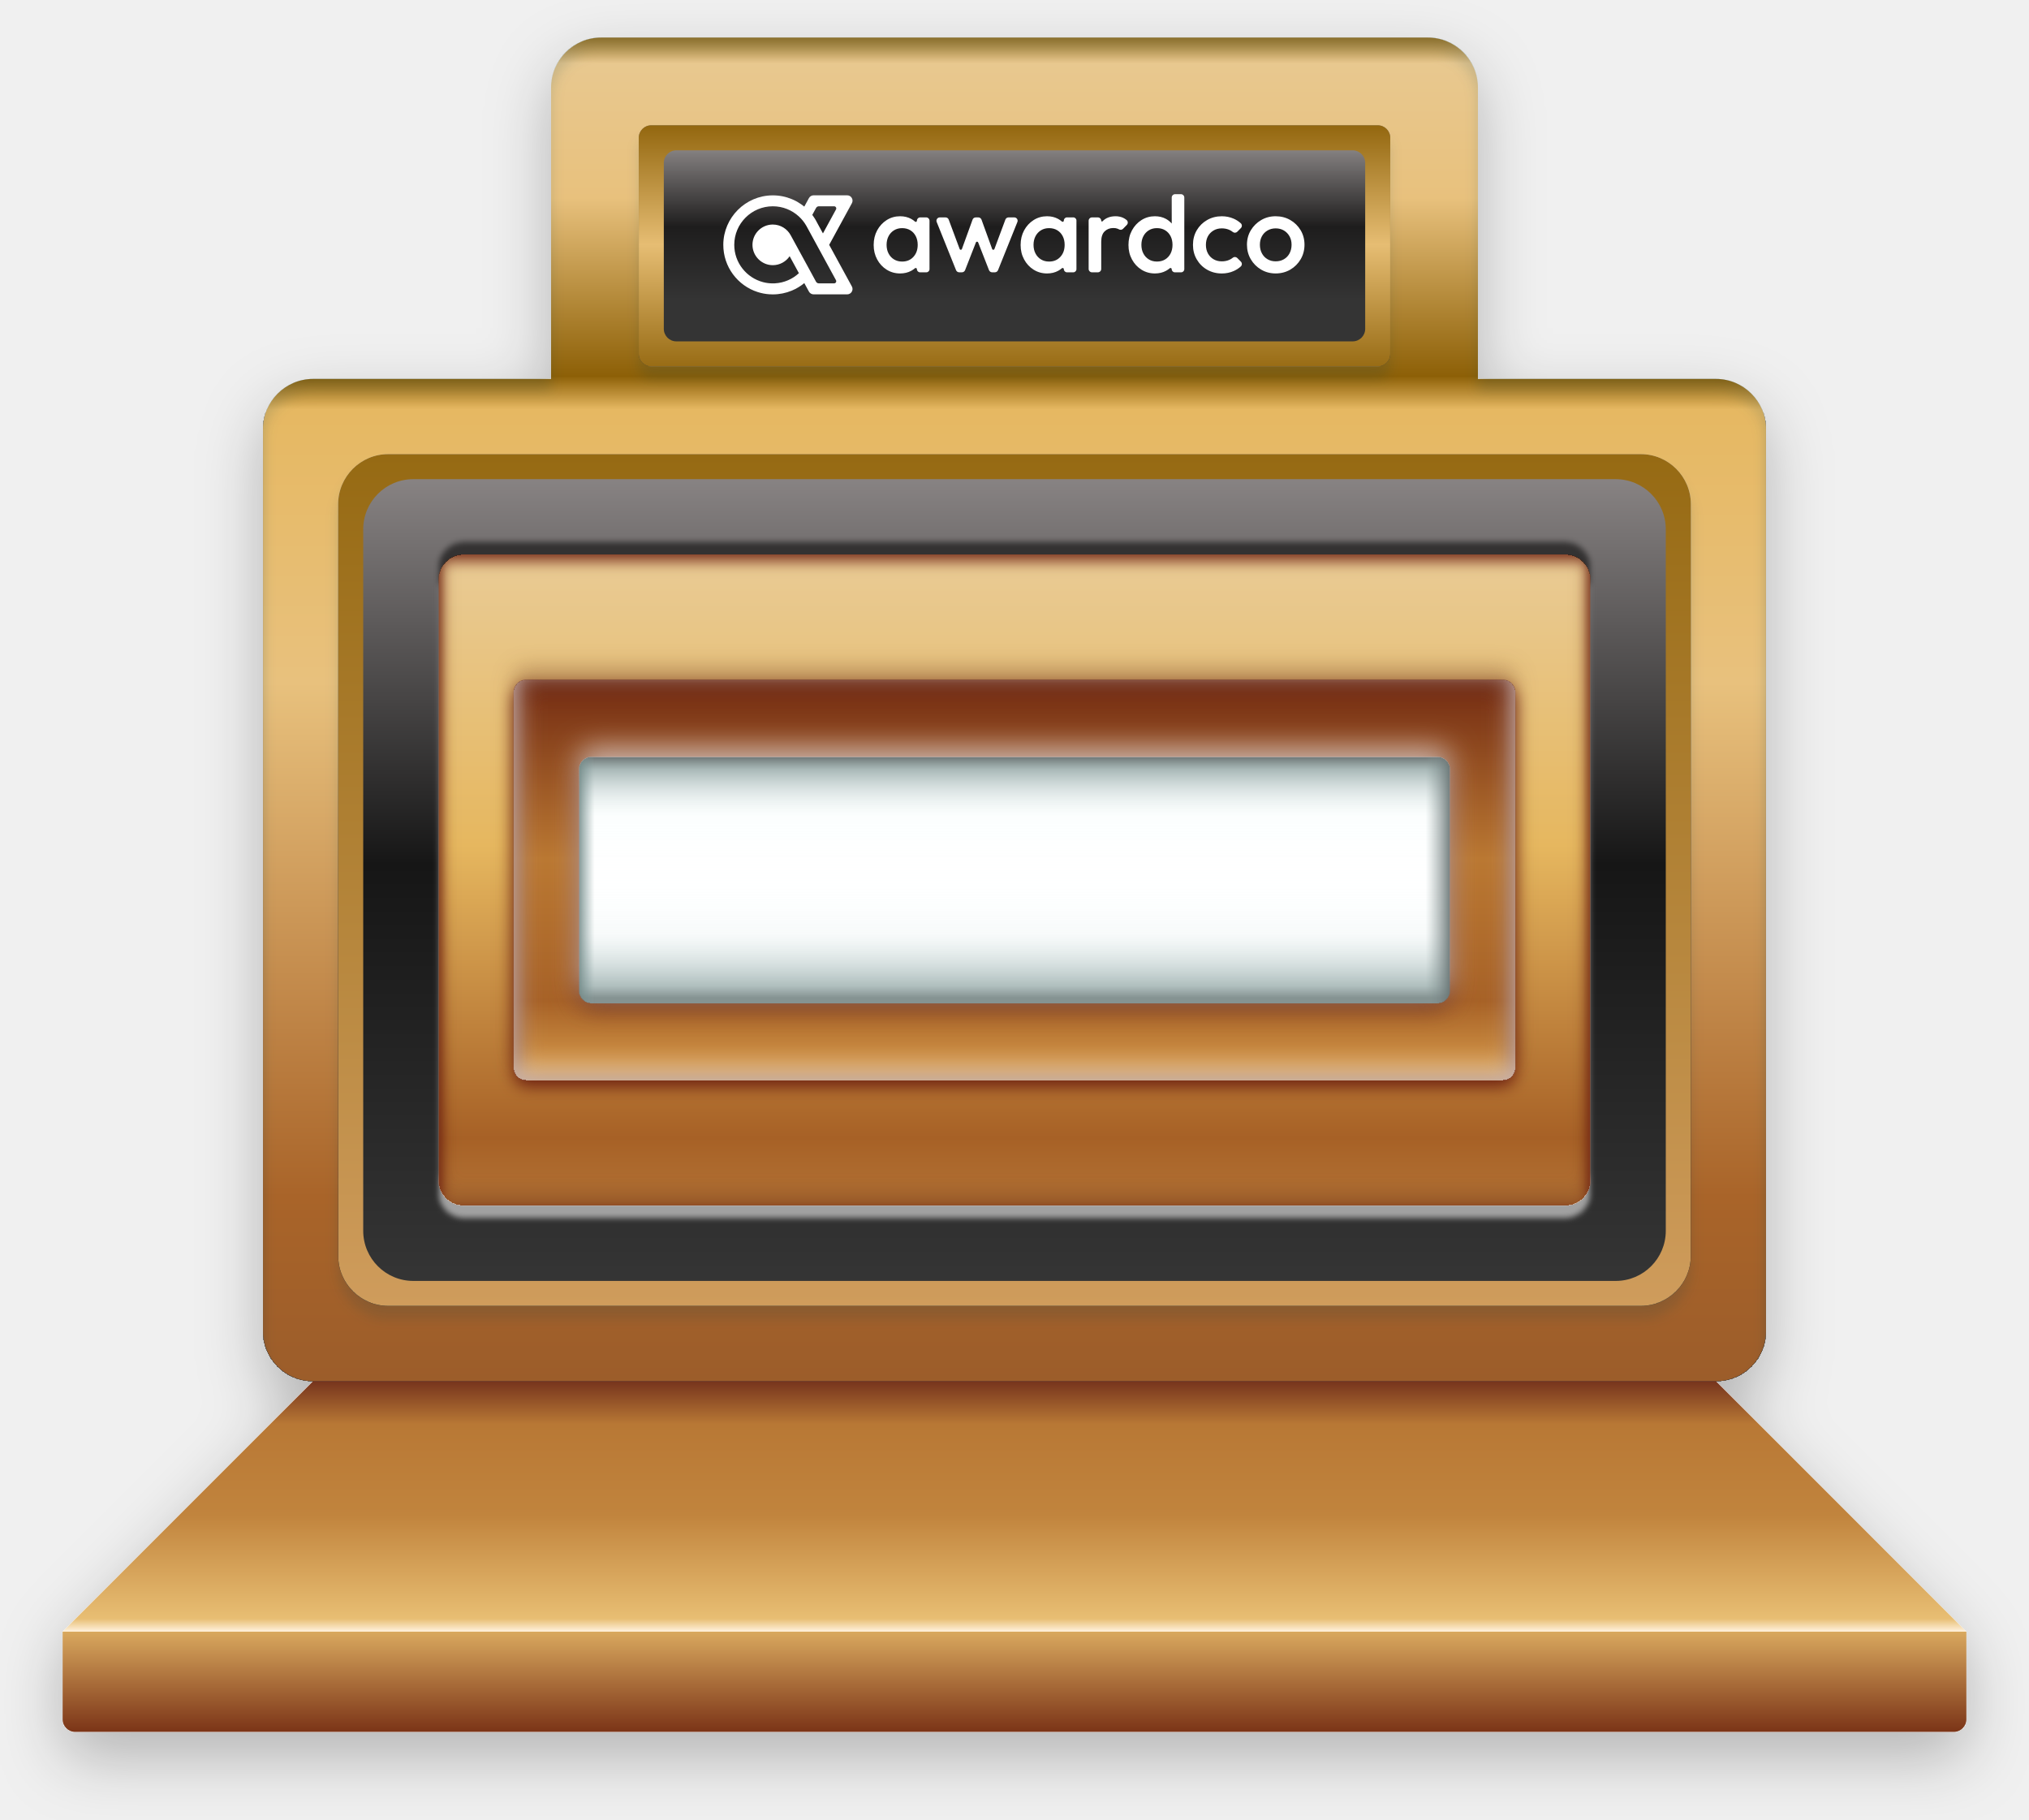
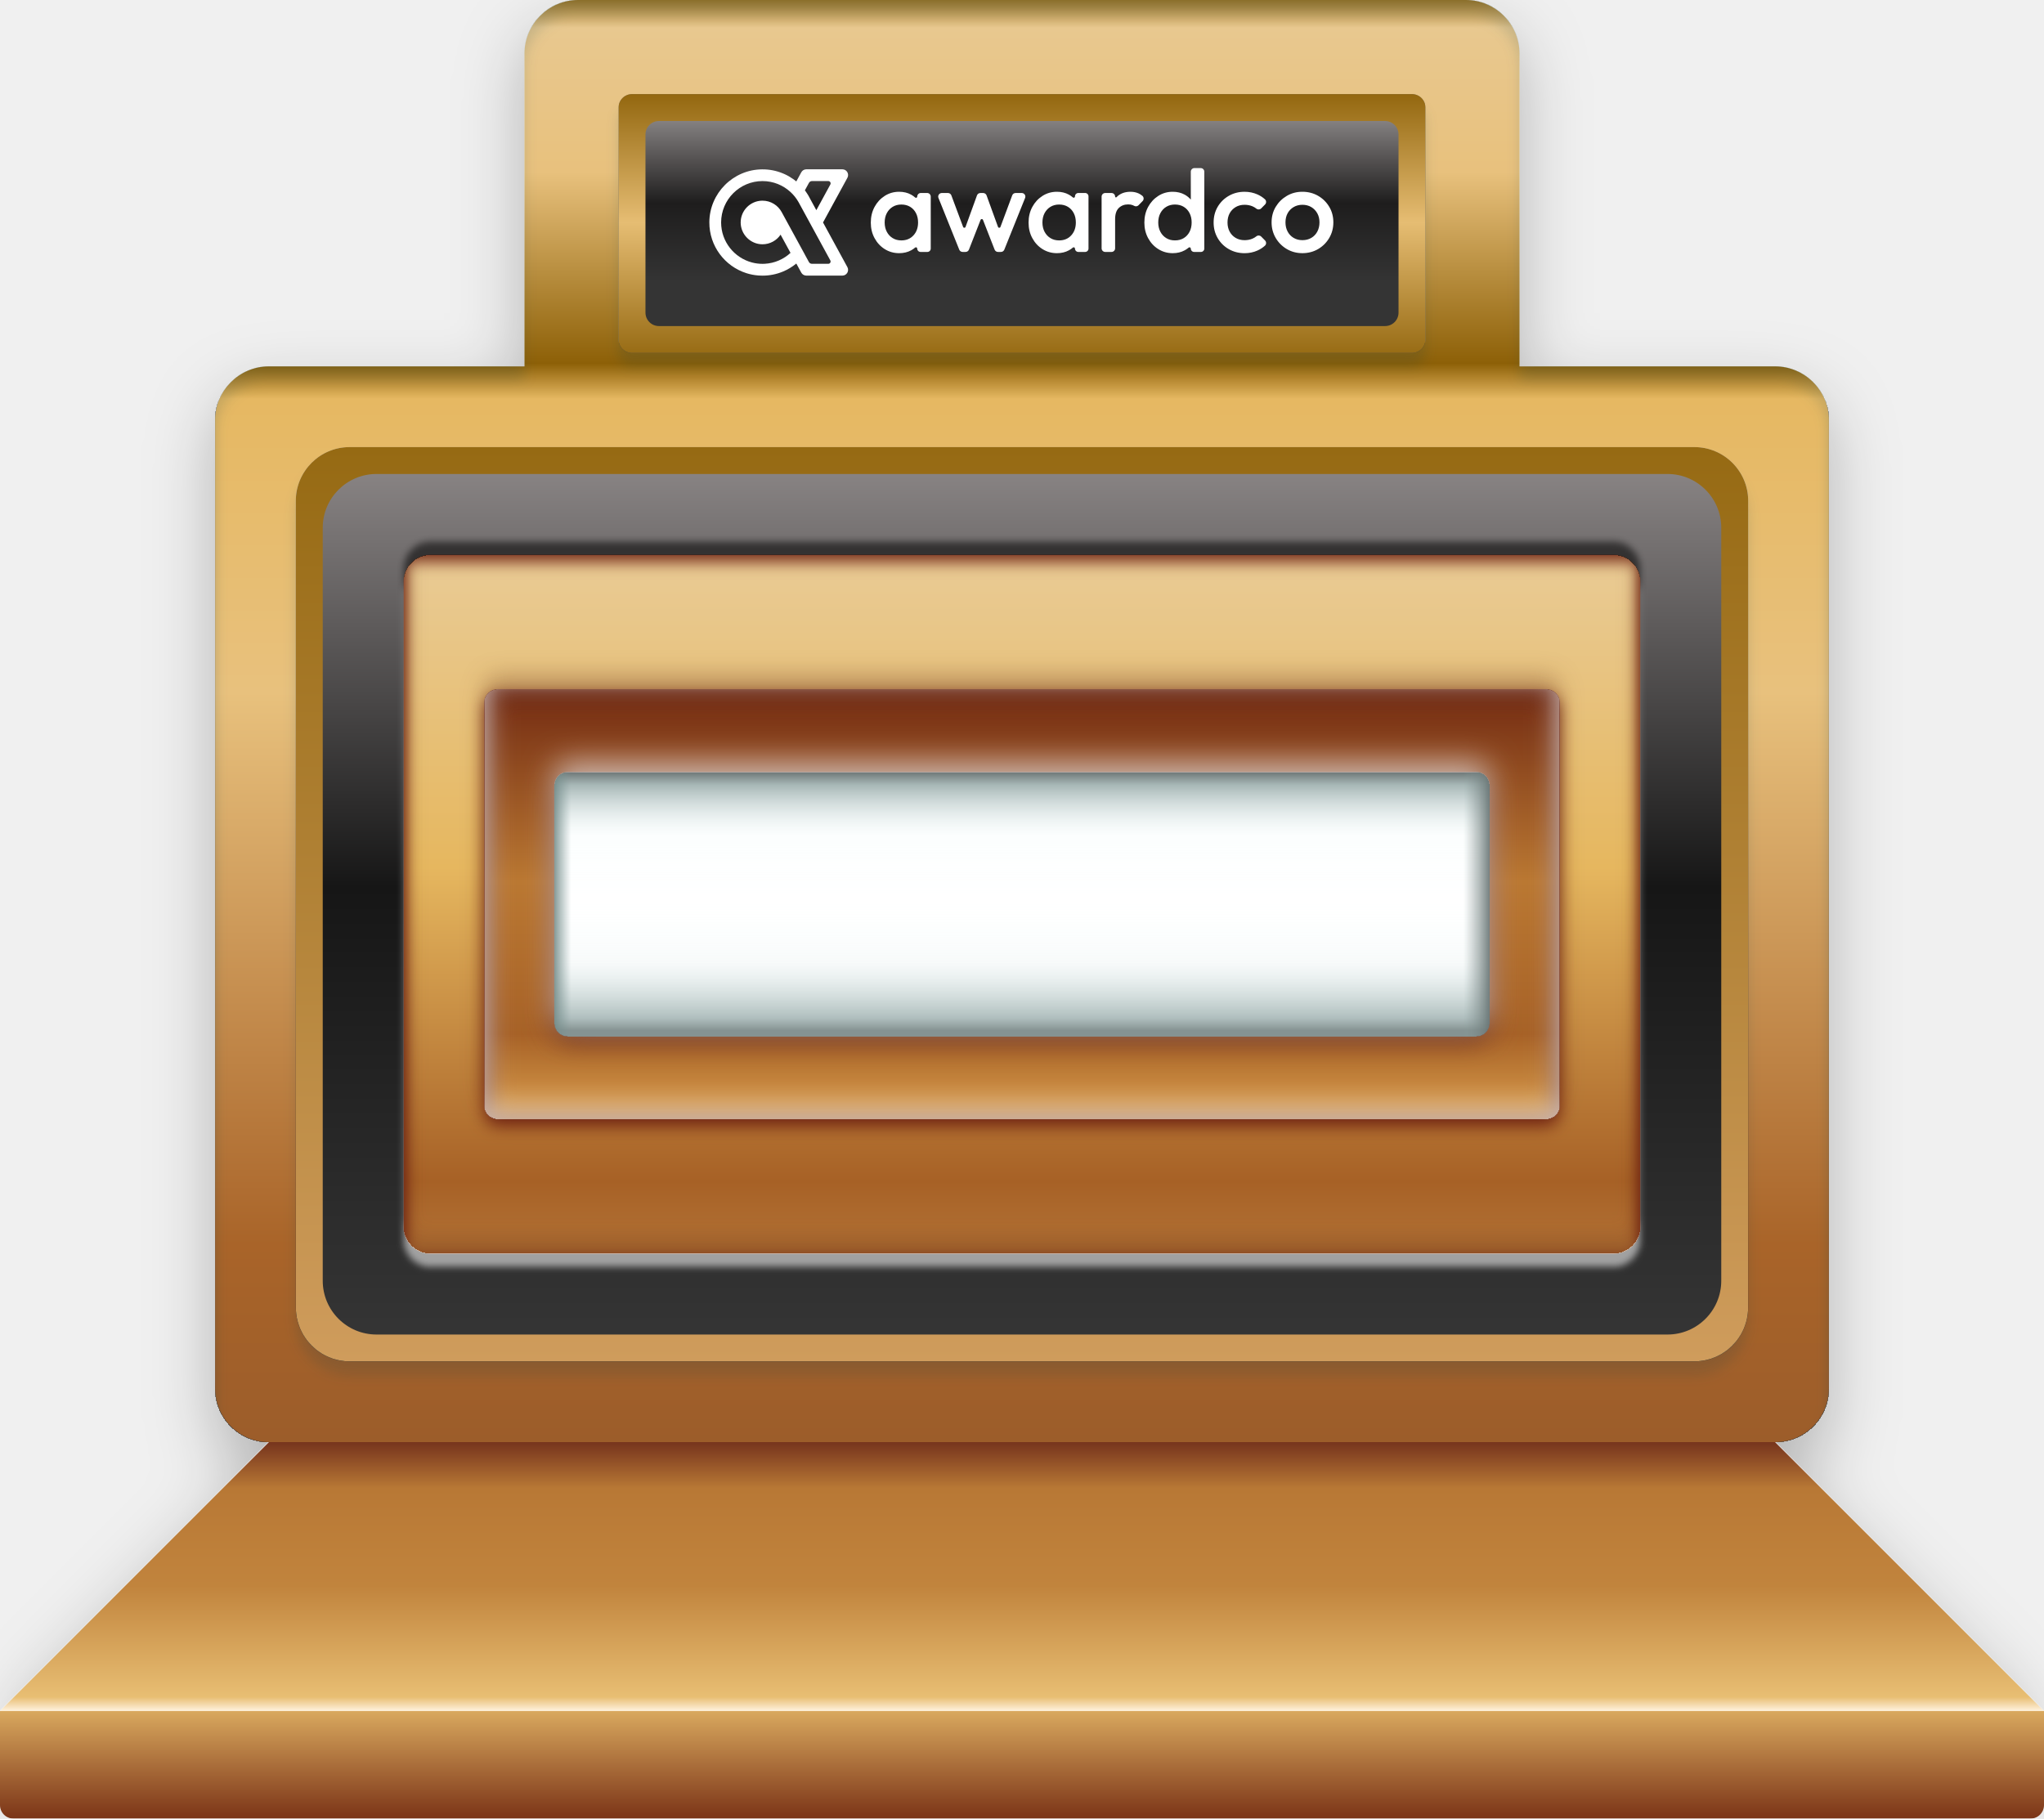
- <svg xmlns="http://www.w3.org/2000/svg" width="648" height="581" viewBox="0 0 648 581" fill="none">
-   <g filter="url(#filter0_d_321_1457)">
-     <rect x="122" y="150" width="404" height="249" fill="white" />
-     <rect x="184" y="241" width="280" height="81" fill="url(#paint0_linear_321_1457)" />
-     <rect x="184" y="241" width="280" height="81" fill="url(#paint1_linear_321_1457)" />
-     <g filter="url(#filter1_ii_321_1457)">
-       <path d="M484 345H164V217H484V345ZM188.869 241.615C186.66 241.615 184.869 243.406 184.869 245.615V316.385C184.869 318.594 186.66 320.385 188.869 320.385H459.131C461.34 320.385 463.131 318.594 463.131 316.385V245.615C463.131 243.406 461.34 241.615 459.131 241.615H188.869Z" fill="url(#paint2_linear_321_1457)" />
+ <svg xmlns="http://www.w3.org/2000/svg" width="608" height="541" viewBox="0 0 608 541" fill="none">
+   <g clip-path="url(#clip0_321_1457)">
+     <g filter="url(#filter0_d_321_1457)">
+       <rect x="102" y="138" width="404" height="249" fill="white" />
+       <rect x="164" y="229" width="280" height="81" fill="url(#paint0_linear_321_1457)" />
+       <rect x="164" y="229" width="280" height="81" fill="url(#paint1_linear_321_1457)" />
+       <g filter="url(#filter1_ii_321_1457)">
+         <path d="M464 333H144V205H464V333ZM168.869 229.615C166.66 229.615 164.869 231.406 164.869 233.615V304.385C164.869 306.594 166.66 308.385 168.869 308.385H439.131C441.34 308.385 443.131 306.594 443.131 304.385V233.615C443.131 231.406 441.34 229.615 439.131 229.615H168.869Z" fill="url(#paint2_linear_321_1457)" />
+       </g>
+       <g filter="url(#filter2_ii_321_1457)">
+         <path d="M488 373H120V165H488V373ZM148 205C145.791 205 144 206.791 144 209V329C144 331.209 145.791 333 148 333H460C462.209 333 464 331.209 464 329V209C464 206.791 462.209 205 460 205H148Z" fill="url(#paint3_linear_321_1457)" />
+       </g>
+       <g filter="url(#filter3_ii_321_1457)">
+         <path d="M528 109C536.837 109 544 116.163 544 125V413C544 421.837 536.837 429 528 429H80C71.163 429 64 421.837 64 413V125C64 116.163 71.163 109 80 109H528ZM128 165C123.582 165 120 168.582 120 173V365C120 369.418 123.582 373 128 373H480C484.418 373 488 369.418 488 365V173C488 168.582 484.418 165 480 165H128Z" fill="url(#paint4_linear_321_1457)" />
+       </g>
+       <rect x="184" y="28" width="240" height="77" fill="url(#paint5_linear_321_1457)" />
+       <path d="M272.832 58.488C272.832 58.801 272.465 58.965 272.23 58.756C271.866 58.434 271.466 58.151 271.025 57.906C269.987 57.336 268.803 57.047 267.464 57.047C265.88 57.047 264.449 57.456 263.172 58.27C261.893 59.087 260.882 60.181 260.139 61.556C259.397 62.934 259.024 64.488 259.024 66.215C259.024 67.942 259.394 69.46 260.139 70.837C260.882 72.215 261.893 73.304 263.172 74.106C264.449 74.908 265.88 75.314 267.464 75.314C268.803 75.314 269.996 75.027 271.043 74.455C271.466 74.225 271.848 73.96 272.197 73.659C272.447 73.441 272.832 73.614 272.832 73.945C272.832 74.499 273.282 74.95 273.837 74.95H275.85C276.405 74.95 276.855 74.499 276.855 73.945V58.482C276.855 57.888 276.372 57.408 275.782 57.408H273.912C273.318 57.408 272.838 57.891 272.838 58.482L272.832 58.488ZM271.717 70.017C270.801 71.016 269.602 71.517 268.117 71.517C267.142 71.517 266.286 71.294 265.54 70.84C264.795 70.39 264.21 69.764 263.787 68.958C263.36 68.156 263.149 67.229 263.149 66.182C263.149 65.135 263.363 64.211 263.787 63.405C264.21 62.603 264.795 61.974 265.54 61.524C266.283 61.073 267.142 60.847 268.117 60.847C269.092 60.847 269.987 61.07 270.73 61.524C271.475 61.977 272.051 62.6 272.465 63.405C272.88 64.208 273.086 65.135 273.086 66.182C273.086 67.742 272.629 69.021 271.717 70.017ZM296.866 67.512L293.461 58.124C293.305 57.7 292.903 57.417 292.453 57.417H291.618C291.164 57.417 290.762 57.7 290.609 58.124L287.204 67.512C287.081 67.849 286.607 67.849 286.485 67.512L282.984 58.112C282.826 57.691 282.426 57.414 281.976 57.414H280.148C279.387 57.414 278.868 58.183 279.152 58.887L285.337 74.273C285.498 74.678 285.894 74.947 286.333 74.947H287.213C287.654 74.947 288.051 74.675 288.215 74.264L291.68 65.409C291.808 65.084 292.268 65.084 292.393 65.409L295.858 74.264C296.019 74.675 296.416 74.947 296.86 74.947H297.74C298.179 74.947 298.572 74.681 298.736 74.273L304.922 58.887C305.205 58.18 304.686 57.414 303.925 57.414H302.097C301.647 57.414 301.247 57.691 301.089 58.112L297.588 67.512C297.463 67.849 296.989 67.846 296.869 67.512H296.866ZM319.761 58.44C319.761 58.774 319.371 58.944 319.123 58.723C318.768 58.416 318.381 58.142 317.954 57.906C316.916 57.336 315.732 57.047 314.393 57.047C312.81 57.047 311.378 57.456 310.102 58.27C308.822 59.087 307.811 60.181 307.069 61.556C306.326 62.934 305.953 64.485 305.953 66.215C305.953 67.945 306.323 69.46 307.069 70.837C307.811 72.215 308.822 73.304 310.102 74.106C311.378 74.908 312.81 75.314 314.393 75.314C315.732 75.314 316.925 75.027 317.972 74.455C318.393 74.225 318.777 73.96 319.123 73.659C319.374 73.441 319.758 73.614 319.758 73.945C319.758 74.499 320.209 74.95 320.763 74.95H322.776C323.331 74.95 323.782 74.499 323.782 73.945V58.413C323.782 57.858 323.331 57.408 322.776 57.408H320.763C320.209 57.408 319.758 57.858 319.758 58.413V58.437H319.761V58.44ZM318.646 70.017C317.73 71.016 316.532 71.517 315.046 71.517C314.071 71.517 313.215 71.294 312.47 70.84C311.727 70.39 311.143 69.764 310.716 68.958C310.29 68.156 310.078 67.229 310.078 66.182C310.078 65.135 310.293 64.211 310.716 63.405C311.143 62.603 311.727 61.974 312.47 61.524C313.212 61.073 314.071 60.847 315.046 60.847C316.022 60.847 316.916 61.07 317.659 61.524C318.401 61.977 318.98 62.6 319.395 63.405C319.809 64.208 320.015 65.135 320.015 66.182C320.015 67.742 319.559 69.021 318.646 70.017ZM331.702 58.488C331.702 58.702 331.968 58.816 332.114 58.658C333.104 57.605 334.53 57.047 336.268 57.047C337.145 57.047 337.935 57.208 338.645 57.521C339.039 57.7 339.421 57.939 339.787 58.237C340.271 58.634 340.312 59.367 339.874 59.818L338.666 61.058C338.311 61.422 337.76 61.476 337.321 61.216C337.193 61.142 337.062 61.079 336.924 61.026C336.534 60.879 336.086 60.808 335.571 60.808C334.449 60.808 333.525 61.163 332.794 61.87C332.063 62.576 331.697 63.686 331.697 65.195V73.876C331.697 74.47 331.216 74.95 330.623 74.95H328.753C328.16 74.95 327.679 74.467 327.679 73.876V58.488C327.679 57.894 328.16 57.414 328.753 57.414H330.623C331.216 57.414 331.697 57.897 331.697 58.488H331.702ZM354.207 59.367C353.7 58.783 353.1 58.297 352.4 57.906C351.362 57.336 350.178 57.047 348.839 57.047C347.255 57.047 345.824 57.456 344.547 58.27C343.268 59.087 342.257 60.181 341.514 61.556C340.769 62.934 340.399 64.485 340.399 66.215C340.399 67.945 340.769 69.46 341.514 70.837C342.257 72.215 343.268 73.304 344.547 74.106C345.824 74.908 347.255 75.314 348.839 75.314C350.178 75.314 351.371 75.027 352.417 74.455C352.841 74.225 353.223 73.96 353.572 73.659C353.822 73.441 354.207 73.614 354.207 73.945C354.207 74.499 354.657 74.95 355.212 74.95H357.225C357.78 74.95 358.23 74.499 358.23 73.945V51.074C358.23 50.48 357.747 50 357.156 50H355.286C354.693 50 354.213 50.483 354.213 51.074V59.367H354.207ZM352.107 70.837C351.362 71.291 350.494 71.514 349.495 71.514C348.496 71.514 347.664 71.291 346.918 70.837C346.176 70.387 345.588 69.761 345.165 68.956C344.738 68.153 344.526 67.226 344.526 66.179C344.526 65.132 344.741 64.208 345.165 63.402C345.588 62.6 346.176 61.971 346.918 61.521C347.661 61.07 348.52 60.844 349.495 60.844C350.47 60.844 351.365 61.067 352.107 61.521C352.85 61.974 353.428 62.597 353.843 63.402C354.258 64.205 354.463 65.132 354.463 66.179C354.463 67.226 354.255 68.15 353.843 68.956C353.428 69.758 352.85 70.387 352.107 70.837ZM367.559 61.598C368.325 61.148 369.208 60.921 370.207 60.921C371.06 60.921 371.844 61.073 372.563 61.377C372.989 61.556 373.374 61.792 373.726 62.075C374.149 62.418 374.77 62.38 375.154 61.989L376.3 60.829C376.726 60.396 376.714 59.69 376.261 59.281C375.602 58.684 374.856 58.204 374.024 57.834C372.84 57.313 371.57 57.05 370.207 57.05C368.477 57.05 366.914 57.45 365.513 58.258C364.111 59.06 363.011 60.152 362.205 61.527C361.4 62.904 360.998 64.455 360.998 66.185C360.998 67.915 361.4 69.439 362.205 70.825C363.011 72.212 364.111 73.31 365.513 74.112C366.911 74.914 368.477 75.32 370.207 75.32C371.57 75.32 372.843 75.057 374.024 74.535C374.856 74.165 375.605 73.682 376.261 73.089C376.711 72.68 376.726 71.974 376.3 71.541L375.154 70.381C374.77 69.99 374.149 69.949 373.726 70.294C373.374 70.581 372.983 70.813 372.563 70.992C371.844 71.299 371.06 71.449 370.207 71.449C369.208 71.449 368.325 71.225 367.559 70.772C366.792 70.321 366.196 69.701 365.769 68.911C365.343 68.12 365.131 67.211 365.131 66.188C365.131 65.165 365.346 64.228 365.769 63.45C366.193 62.672 366.792 62.057 367.559 61.604V61.598ZM395.392 61.524C394.575 60.149 393.475 59.057 392.085 58.255C390.695 57.453 389.138 57.047 387.409 57.047C385.679 57.047 384.158 57.456 382.771 58.27C381.385 59.087 380.281 60.176 379.464 61.538C378.647 62.901 378.241 64.437 378.241 66.14C378.241 67.843 378.65 69.394 379.464 70.781C380.278 72.167 381.382 73.271 382.771 74.088C384.161 74.905 385.706 75.311 387.409 75.311C389.112 75.311 390.695 74.902 392.085 74.088C393.472 73.274 394.575 72.17 395.392 70.781C396.206 69.394 396.615 67.846 396.615 66.14C396.615 64.434 396.206 62.895 395.392 61.518V61.524ZM391.852 68.884C391.426 69.686 390.829 70.315 390.06 70.766C389.294 71.219 388.411 71.443 387.412 71.443C386.413 71.443 385.566 71.219 384.799 70.766C384.033 70.315 383.436 69.689 383.01 68.884C382.583 68.082 382.372 67.169 382.372 66.146C382.372 65.123 382.586 64.223 383.01 63.444C383.433 62.666 384.033 62.051 384.799 61.598C385.566 61.148 386.437 60.921 387.412 60.921C388.387 60.921 389.288 61.145 390.042 61.598C390.797 62.051 391.396 62.663 391.831 63.444C392.27 64.223 392.488 65.123 392.488 66.146C392.488 67.169 392.273 68.085 391.849 68.884H391.852ZM244.816 66.179L251.533 53.865L252.063 52.893C252.687 51.751 251.861 50.361 250.56 50.361H239.851C239.225 50.361 238.649 50.704 238.348 51.253L236.922 53.862L236.863 53.972C236.818 53.934 236.773 53.898 236.728 53.865C236.681 53.826 236.633 53.788 236.582 53.749C236.478 53.665 236.371 53.585 236.263 53.504C236.212 53.465 236.162 53.427 236.111 53.391C236.057 53.352 236.007 53.313 235.953 53.278C235.55 52.991 235.136 52.726 234.706 52.478C234.647 52.443 234.584 52.41 234.524 52.377C234.468 52.344 234.408 52.311 234.349 52.282C234.259 52.231 234.17 52.183 234.077 52.138C234.071 52.138 234.068 52.132 234.065 52.132C233.994 52.094 233.919 52.058 233.848 52.022C233.791 51.992 233.734 51.965 233.675 51.938C233.591 51.9 233.511 51.858 233.427 51.822C233.242 51.736 233.057 51.655 232.866 51.578C230.967 50.79 228.885 50.361 226.696 50.379C218.074 50.441 211.039 57.495 211 66.113C210.967 73.199 215.593 79.209 221.993 81.254C223.144 81.621 224.352 81.863 225.598 81.955C225.998 81.985 226.404 82 226.812 82C228.951 82 230.99 81.576 232.851 80.804C232.851 80.804 232.854 80.804 232.857 80.804C234.316 80.199 235.667 79.385 236.866 78.394L236.919 78.49L238.345 81.099C238.646 81.648 239.222 81.991 239.848 81.991H250.557C251.858 81.991 252.684 80.601 252.06 79.459L251.53 78.487L244.816 66.182V66.179ZM241.524 53.865H246.391C246.91 53.865 247.241 54.423 246.993 54.879L242.824 62.523L240.945 59.078L240.936 59.06C240.895 58.977 240.853 58.896 240.808 58.813L240.617 58.461C240.549 58.339 240.477 58.213 240.406 58.094C240.367 58.028 240.328 57.966 240.289 57.9C240.283 57.891 240.28 57.885 240.274 57.876C240.227 57.799 240.179 57.724 240.128 57.647C240.003 57.45 239.875 57.259 239.741 57.068C239.69 56.993 239.633 56.919 239.582 56.844C239.529 56.77 239.472 56.695 239.415 56.621L240.626 54.399C240.805 54.068 241.151 53.862 241.527 53.862L241.524 53.865ZM237.516 72.257L232.511 63.092C231.411 61.07 229.27 59.695 226.806 59.695C226.762 59.695 226.717 59.695 226.672 59.695C223.15 59.767 220.317 62.645 220.317 66.182C220.317 69.719 223.222 72.671 226.806 72.671C229.046 72.671 231.023 71.535 232.189 69.808L235.145 75.227C233.108 77.106 230.439 78.308 227.495 78.469C227.269 78.481 227.042 78.487 226.812 78.487C225.742 78.487 224.701 78.35 223.711 78.09C218.42 76.712 214.501 71.893 214.501 66.176C214.501 59.388 220.022 53.865 226.812 53.865C230.021 53.865 232.95 55.1 235.142 57.122C235.142 57.122 235.142 57.122 235.145 57.122C236.078 57.981 236.878 58.983 237.51 60.092C237.51 60.092 237.51 60.092 237.51 60.095L237.552 60.17C237.602 60.259 237.65 60.346 237.698 60.435L240.826 66.17V66.176L242.368 68.997L242.821 69.829L246.985 77.464C247.232 77.92 246.904 78.478 246.382 78.478H241.515C241.139 78.478 240.793 78.272 240.614 77.944L239.409 75.737C239.409 75.737 239.409 75.734 239.412 75.731L237.513 72.251" fill="white" />
+       <g style="mix-blend-mode:lighten">
+         <rect x="184" y="28" width="240" height="77" fill="url(#paint6_linear_321_1457)" />
+       </g>
+       <path d="M504 133C512.837 133 520 140.163 520 149V389C520 397.837 512.837 405 504 405H104C95.163 405 88 397.837 88 389V149C88 140.163 95.163 133 104 133H504ZM112 141C103.163 141 96 148.163 96 157V381C96 389.837 103.163 397 112 397H496C504.837 397 512 389.837 512 381V157C512 148.163 504.837 141 496 141H112Z" fill="url(#paint7_linear_321_1457)" />
+       <g filter="url(#filter4_i_321_1457)">
+         <path d="M528 109C536.837 109 544 116.163 544 125V413C544 421.837 536.837 429 528 429H80C71.163 429 64 421.837 64 413V125C64 116.163 71.163 109 80 109H156V16C156 7.163 163.163 0 172 0H436C444.837 4.38095e-06 452 7.163 452 16V109H528ZM104 133C95.163 133 88 140.163 88 149V389C88 397.837 95.163 405 104 405H504C512.837 405 520 397.837 520 389V149C520 140.163 512.837 133 504 133H104ZM188 28C185.791 28 184 29.791 184 32V101C184 103.209 185.791 105 188 105H420C422.209 105 424 103.209 424 101V32C424 29.791 422.209 28 420 28H188Z" fill="url(#paint8_linear_321_1457)" />
+       </g>
+       <path d="M420 28C422.209 28 424 29.791 424 32V101C424 103.209 422.209 105 420 105H188C185.791 105 184 103.209 184 101V32C184 29.791 185.791 28 188 28H420ZM196 36C193.791 36 192 37.791 192 40V93C192 95.209 193.791 97 196 97H412C414.209 97 416 95.209 416 93V40C416 37.791 414.209 36 412 36H196Z" fill="url(#paint9_linear_321_1457)" />
+       <path d="M80 429H528L608 509H0L80 429Z" fill="url(#paint10_linear_321_1457)" />
+       <path d="M0 509H608V537C608 539.209 606.209 541 604 541H4C1.791 541 0 539.209 0 537V509Z" fill="url(#paint11_linear_321_1457)" />
    </g>
-     <g filter="url(#filter2_ii_321_1457)">
-       <path d="M508 385H140V177H508V385ZM168 217C165.791 217 164 218.791 164 221V341C164 343.209 165.791 345 168 345H480C482.209 345 484 343.209 484 341V221C484 218.791 482.209 217 480 217H168Z" fill="url(#paint3_linear_321_1457)" />
-     </g>
-     <g filter="url(#filter3_ii_321_1457)">
-       <path d="M548 121C556.837 121 564 128.163 564 137V425C564 433.837 556.837 441 548 441H100C91.163 441 84 433.837 84 425V137C84 128.163 91.163 121 100 121H548ZM148 177C143.582 177 140 180.582 140 185V377C140 381.418 143.582 385 148 385H500C504.418 385 508 381.418 508 377V185C508 180.582 504.418 177 500 177H148Z" fill="url(#paint4_linear_321_1457)" />
-     </g>
-     <rect x="204" y="40" width="240" height="77" fill="url(#paint5_linear_321_1457)" />
-     <path d="M292.832 70.488C292.832 70.801 292.465 70.965 292.23 70.756C291.866 70.434 291.466 70.151 291.025 69.906C289.987 69.336 288.803 69.047 287.464 69.047C285.88 69.047 284.449 69.456 283.172 70.27C281.893 71.087 280.882 72.181 280.139 73.556C279.397 74.934 279.024 76.488 279.024 78.215C279.024 79.942 279.394 81.46 280.139 82.837C280.882 84.215 281.893 85.304 283.172 86.106C284.449 86.908 285.88 87.314 287.464 87.314C288.803 87.314 289.996 87.027 291.043 86.455C291.466 86.225 291.848 85.96 292.197 85.659C292.447 85.441 292.832 85.614 292.832 85.945C292.832 86.499 293.282 86.95 293.837 86.95H295.85C296.405 86.95 296.855 86.499 296.855 85.945V70.482C296.855 69.888 296.372 69.408 295.782 69.408H293.912C293.318 69.408 292.838 69.891 292.838 70.482L292.832 70.488ZM291.717 82.017C290.801 83.016 289.602 83.517 288.117 83.517C287.142 83.517 286.286 83.294 285.54 82.84C284.795 82.39 284.21 81.764 283.787 80.958C283.36 80.156 283.149 79.229 283.149 78.182C283.149 77.135 283.363 76.211 283.787 75.405C284.21 74.603 284.795 73.974 285.54 73.524C286.283 73.073 287.142 72.847 288.117 72.847C289.092 72.847 289.987 73.07 290.73 73.524C291.475 73.977 292.051 74.6 292.465 75.405C292.88 76.208 293.086 77.135 293.086 78.182C293.086 79.742 292.629 81.021 291.717 82.017ZM316.866 79.512L313.461 70.124C313.305 69.7 312.903 69.417 312.453 69.417H311.618C311.164 69.417 310.762 69.7 310.609 70.124L307.204 79.512C307.081 79.849 306.607 79.849 306.485 79.512L302.984 70.112C302.826 69.691 302.426 69.414 301.976 69.414H300.148C299.387 69.414 298.868 70.183 299.152 70.887L305.337 86.273C305.498 86.678 305.894 86.947 306.333 86.947H307.213C307.654 86.947 308.051 86.675 308.215 86.264L311.68 77.409C311.808 77.084 312.268 77.084 312.393 77.409L315.858 86.264C316.019 86.675 316.416 86.947 316.86 86.947H317.74C318.179 86.947 318.572 86.681 318.736 86.273L324.921 70.887C325.205 70.18 324.686 69.414 323.925 69.414H322.097C321.647 69.414 321.247 69.691 321.089 70.112L317.588 79.512C317.463 79.849 316.989 79.846 316.869 79.512H316.866ZM339.761 70.44C339.761 70.774 339.371 70.944 339.123 70.723C338.768 70.416 338.381 70.142 337.954 69.906C336.916 69.336 335.732 69.047 334.393 69.047C332.81 69.047 331.378 69.456 330.102 70.27C328.822 71.087 327.811 72.181 327.069 73.556C326.326 74.934 325.953 76.485 325.953 78.215C325.953 79.945 326.323 81.46 327.069 82.837C327.811 84.215 328.822 85.304 330.102 86.106C331.378 86.908 332.81 87.314 334.393 87.314C335.732 87.314 336.925 87.027 337.972 86.455C338.393 86.225 338.777 85.96 339.123 85.659C339.374 85.441 339.758 85.614 339.758 85.945C339.758 86.499 340.209 86.95 340.763 86.95H342.776C343.331 86.95 343.782 86.499 343.782 85.945V70.413C343.782 69.858 343.331 69.408 342.776 69.408H340.763C340.209 69.408 339.758 69.858 339.758 70.413V70.437H339.761V70.44ZM338.646 82.017C337.73 83.016 336.532 83.517 335.046 83.517C334.071 83.517 333.215 83.294 332.47 82.84C331.727 82.39 331.143 81.764 330.716 80.958C330.29 80.156 330.078 79.229 330.078 78.182C330.078 77.135 330.293 76.211 330.716 75.405C331.143 74.603 331.727 73.974 332.47 73.524C333.212 73.073 334.071 72.847 335.046 72.847C336.022 72.847 336.916 73.07 337.659 73.524C338.401 73.977 338.98 74.6 339.395 75.405C339.809 76.208 340.015 77.135 340.015 78.182C340.015 79.742 339.559 81.021 338.646 82.017ZM351.702 70.488C351.702 70.702 351.968 70.816 352.114 70.658C353.104 69.605 354.53 69.047 356.268 69.047C357.145 69.047 357.935 69.208 358.645 69.521C359.039 69.7 359.421 69.939 359.787 70.237C360.271 70.634 360.312 71.367 359.874 71.818L358.666 73.058C358.311 73.422 357.76 73.476 357.321 73.216C357.193 73.142 357.062 73.079 356.924 73.025C356.534 72.879 356.086 72.808 355.571 72.808C354.449 72.808 353.525 73.163 352.794 73.87C352.063 74.576 351.697 75.686 351.697 77.195V85.876C351.697 86.47 351.216 86.95 350.623 86.95H348.753C348.16 86.95 347.679 86.467 347.679 85.876V70.488C347.679 69.894 348.16 69.414 348.753 69.414H350.623C351.216 69.414 351.697 69.897 351.697 70.488H351.702ZM374.207 71.367C373.7 70.783 373.1 70.297 372.4 69.906C371.362 69.336 370.178 69.047 368.839 69.047C367.255 69.047 365.824 69.456 364.547 70.27C363.268 71.087 362.257 72.181 361.514 73.556C360.769 74.934 360.399 76.485 360.399 78.215C360.399 79.945 360.769 81.46 361.514 82.837C362.257 84.215 363.268 85.304 364.547 86.106C365.824 86.908 367.255 87.314 368.839 87.314C370.178 87.314 371.371 87.027 372.417 86.455C372.841 86.225 373.223 85.96 373.572 85.659C373.822 85.441 374.207 85.614 374.207 85.945C374.207 86.499 374.657 86.95 375.212 86.95H377.225C377.78 86.95 378.23 86.499 378.23 85.945V63.074C378.23 62.48 377.747 62 377.156 62H375.286C374.693 62 374.213 62.483 374.213 63.074V71.367H374.207ZM372.107 82.837C371.362 83.291 370.494 83.514 369.495 83.514C368.496 83.514 367.664 83.291 366.918 82.837C366.176 82.387 365.588 81.761 365.165 80.956C364.738 80.153 364.526 79.226 364.526 78.179C364.526 77.132 364.741 76.208 365.165 75.402C365.588 74.6 366.176 73.971 366.918 73.521C367.661 73.07 368.52 72.844 369.495 72.844C370.47 72.844 371.365 73.067 372.107 73.521C372.85 73.974 373.428 74.597 373.843 75.402C374.258 76.205 374.463 77.132 374.463 78.179C374.463 79.226 374.255 80.15 373.843 80.956C373.428 81.758 372.85 82.387 372.107 82.837ZM387.559 73.598C388.325 73.148 389.208 72.921 390.207 72.921C391.06 72.921 391.844 73.073 392.563 73.377C392.989 73.556 393.374 73.792 393.726 74.075C394.149 74.418 394.77 74.379 395.154 73.989L396.3 72.829C396.726 72.396 396.714 71.689 396.261 71.281C395.602 70.684 394.856 70.204 394.024 69.835C392.84 69.313 391.57 69.05 390.207 69.05C388.477 69.05 386.914 69.45 385.513 70.258C384.111 71.06 383.011 72.152 382.205 73.527C381.4 74.904 380.998 76.455 380.998 78.185C380.998 79.915 381.4 81.439 382.205 82.825C383.011 84.212 384.111 85.31 385.513 86.112C386.911 86.914 388.477 87.32 390.207 87.32C391.57 87.32 392.843 87.057 394.024 86.535C394.856 86.165 395.605 85.682 396.261 85.089C396.711 84.68 396.726 83.974 396.3 83.541L395.154 82.381C394.77 81.99 394.149 81.949 393.726 82.294C393.374 82.581 392.983 82.813 392.563 82.992C391.844 83.299 391.06 83.449 390.207 83.449C389.208 83.449 388.325 83.225 387.559 82.772C386.792 82.321 386.196 81.701 385.769 80.911C385.343 80.12 385.131 79.211 385.131 78.188C385.131 77.165 385.346 76.228 385.769 75.45C386.193 74.672 386.792 74.057 387.559 73.604V73.598ZM415.392 73.524C414.575 72.149 413.475 71.057 412.085 70.255C410.695 69.453 409.138 69.047 407.409 69.047C405.679 69.047 404.158 69.456 402.771 70.27C401.385 71.087 400.281 72.176 399.464 73.538C398.647 74.901 398.241 76.437 398.241 78.14C398.241 79.843 398.65 81.394 399.464 82.781C400.278 84.167 401.382 85.271 402.771 86.088C404.161 86.905 405.706 87.311 407.409 87.311C409.112 87.311 410.695 86.902 412.085 86.088C413.472 85.274 414.575 84.17 415.392 82.781C416.206 81.394 416.615 79.846 416.615 78.14C416.615 76.434 416.206 74.895 415.392 73.518V73.524ZM411.852 80.884C411.426 81.686 410.829 82.315 410.06 82.766C409.294 83.219 408.411 83.443 407.412 83.443C406.413 83.443 405.566 83.219 404.799 82.766C404.033 82.315 403.436 81.689 403.01 80.884C402.583 80.082 402.372 79.169 402.372 78.146C402.372 77.123 402.586 76.223 403.01 75.444C403.433 74.666 404.033 74.051 404.799 73.598C405.566 73.148 406.437 72.921 407.412 72.921C408.387 72.921 409.288 73.145 410.042 73.598C410.797 74.051 411.396 74.663 411.831 75.444C412.27 76.223 412.488 77.123 412.488 78.146C412.488 79.169 412.273 80.085 411.849 80.884H411.852ZM264.816 78.179L271.533 65.865L272.063 64.893C272.687 63.751 271.861 62.361 270.56 62.361H259.851C259.225 62.361 258.649 62.704 258.348 63.253L256.922 65.862L256.863 65.972C256.818 65.934 256.773 65.898 256.728 65.865C256.681 65.826 256.633 65.787 256.582 65.749C256.478 65.665 256.371 65.585 256.263 65.504C256.212 65.465 256.162 65.427 256.111 65.391C256.057 65.352 256.007 65.313 255.953 65.278C255.55 64.991 255.136 64.726 254.706 64.478C254.647 64.442 254.584 64.41 254.524 64.377C254.468 64.344 254.408 64.311 254.349 64.281C254.259 64.231 254.17 64.183 254.077 64.138C254.071 64.138 254.068 64.132 254.065 64.132C253.994 64.094 253.919 64.058 253.848 64.022C253.791 63.992 253.734 63.965 253.675 63.938C253.591 63.9 253.511 63.858 253.427 63.822C253.242 63.736 253.057 63.655 252.866 63.578C250.967 62.79 248.885 62.361 246.696 62.379C238.074 62.441 231.039 69.495 231 78.113C230.967 85.199 235.593 91.209 241.993 93.254C243.144 93.621 244.352 93.863 245.598 93.955C245.998 93.985 246.404 94 246.812 94C248.951 94 250.99 93.576 252.851 92.804C252.851 92.804 252.854 92.804 252.857 92.804C254.316 92.199 255.667 91.385 256.866 90.394L256.919 90.49L258.345 93.099C258.646 93.648 259.222 93.991 259.848 93.991H270.557C271.858 93.991 272.684 92.601 272.06 91.459L271.53 90.487L264.816 78.182V78.179ZM261.524 65.865H266.391C266.91 65.865 267.241 66.423 266.993 66.879L262.824 74.523L260.945 71.078L260.936 71.06C260.895 70.977 260.853 70.896 260.808 70.813L260.617 70.461C260.549 70.338 260.477 70.213 260.406 70.094C260.367 70.028 260.328 69.966 260.289 69.9C260.283 69.891 260.28 69.885 260.274 69.876C260.227 69.799 260.179 69.724 260.128 69.647C260.003 69.45 259.875 69.259 259.741 69.068C259.69 68.993 259.633 68.919 259.582 68.844C259.529 68.77 259.472 68.695 259.415 68.621L260.626 66.399C260.805 66.068 261.151 65.862 261.527 65.862L261.524 65.865ZM257.516 84.257L252.511 75.092C251.411 73.07 249.27 71.695 246.806 71.695C246.762 71.695 246.717 71.695 246.672 71.695C243.15 71.767 240.317 74.645 240.317 78.182C240.317 81.719 243.222 84.671 246.806 84.671C249.046 84.671 251.023 83.535 252.189 81.808L255.145 87.227C253.108 89.106 250.439 90.308 247.495 90.469C247.269 90.481 247.042 90.487 246.812 90.487C245.742 90.487 244.701 90.35 243.711 90.09C238.42 88.712 234.501 83.893 234.501 78.176C234.501 71.388 240.022 65.865 246.812 65.865C250.021 65.865 252.95 67.1 255.142 69.122C255.142 69.122 255.142 69.122 255.145 69.122C256.078 69.981 256.878 70.983 257.51 72.092C257.51 72.092 257.51 72.092 257.51 72.095L257.552 72.17C257.602 72.259 257.65 72.346 257.698 72.435L260.826 78.17V78.176L262.368 80.997L262.821 81.829L266.985 89.464C267.232 89.92 266.904 90.478 266.382 90.478H261.515C261.139 90.478 260.793 90.272 260.614 89.944L259.409 87.737C259.409 87.737 259.409 87.734 259.412 87.731L257.513 84.251" fill="white" />
-     <g style="mix-blend-mode:lighten">
-       <rect x="204" y="40" width="240" height="77" fill="url(#paint6_linear_321_1457)" />
-     </g>
-     <path d="M524 145C532.837 145 540 152.163 540 161V401C540 409.837 532.837 417 524 417H124C115.163 417 108 409.837 108 401V161C108 152.163 115.163 145 124 145H524ZM132 153C123.163 153 116 160.163 116 169V393C116 401.837 123.163 409 132 409H516C524.837 409 532 401.837 532 393V169C532 160.163 524.837 153 516 153H132Z" fill="url(#paint7_linear_321_1457)" />
-     <g filter="url(#filter4_i_321_1457)">
-       <path d="M548 121C556.837 121 564 128.163 564 137V425C564 433.837 556.837 441 548 441H100C91.163 441 84 433.837 84 425V137C84 128.163 91.163 121 100 121H176V28C176 19.163 183.163 12 192 12H456C464.837 12 472 19.163 472 28V121H548ZM124 145C115.163 145 108 152.163 108 161V401C108 409.837 115.163 417 124 417H524C532.837 417 540 409.837 540 401V161C540 152.163 532.837 145 524 145H124ZM208 40C205.791 40 204 41.791 204 44V113C204 115.209 205.791 117 208 117H440C442.209 117 444 115.209 444 113V44C444 41.791 442.209 40 440 40H208Z" fill="url(#paint8_linear_321_1457)" />
-     </g>
-     <path d="M440 40C442.209 40 444 41.791 444 44V113C444 115.209 442.209 117 440 117H208C205.791 117 204 115.209 204 113V44C204 41.791 205.791 40 208 40H440ZM216 48C213.791 48 212 49.791 212 52V105C212 107.209 213.791 109 216 109H432C434.209 109 436 107.209 436 105V52C436 49.791 434.209 48 432 48H216Z" fill="url(#paint9_linear_321_1457)" />
-     <path d="M100 441H548L628 521H20L100 441Z" fill="url(#paint10_linear_321_1457)" />
-     <path d="M20 521H628V549C628 551.209 626.209 553 624 553H24C21.791 553 20 551.209 20 549V521Z" fill="url(#paint11_linear_321_1457)" />
  </g>
  <defs>
-     <filter id="filter0_d_321_1457" x="0" y="0" width="648" height="581" filterUnits="userSpaceOnUse" color-interpolation-filters="sRGB">
+     <filter id="filter0_d_321_1457" x="-20" y="-12" width="648" height="581" filterUnits="userSpaceOnUse" color-interpolation-filters="sRGB">
      <feFlood flood-opacity="0" result="BackgroundImageFix" />
      <feColorMatrix in="SourceAlpha" type="matrix" values="0 0 0 0 0 0 0 0 0 0 0 0 0 0 0 0 0 0 127 0" result="hardAlpha" />
      <feOffset dy="8" />
      <feGaussianBlur stdDeviation="10" />
      <feComposite in2="hardAlpha" operator="out" />
      <feColorMatrix type="matrix" values="0 0 0 0 0 0 0 0 0 0 0 0 0 0 0 0 0 0 0.25 0" />
      <feBlend mode="normal" in2="BackgroundImageFix" result="effect1_dropShadow_321_1457" />
      <feBlend mode="normal" in="SourceGraphic" in2="effect1_dropShadow_321_1457" result="shape" />
    </filter>
-     <filter id="filter1_ii_321_1457" x="164" y="214" width="320" height="132" filterUnits="userSpaceOnUse" color-interpolation-filters="sRGB">
+     <filter id="filter1_ii_321_1457" x="144" y="202" width="320" height="132" filterUnits="userSpaceOnUse" color-interpolation-filters="sRGB">
      <feFlood flood-opacity="0" result="BackgroundImageFix" />
      <feBlend mode="normal" in="SourceGraphic" in2="BackgroundImageFix" result="shape" />
      <feColorMatrix in="SourceAlpha" type="matrix" values="0 0 0 0 0 0 0 0 0 0 0 0 0 0 0 0 0 0 127 0" result="hardAlpha" />
      <feOffset dy="1" />
      <feGaussianBlur stdDeviation="4" />
      <feComposite in2="hardAlpha" operator="arithmetic" k2="-1" k3="1" />
      <feColorMatrix type="matrix" values="0 0 0 0 0.362 0 0 0 0 0.104 0 0 0 0 0.032 0 0 0 1 0" />
      <feBlend mode="normal" in2="shape" result="effect1_innerShadow_321_1457" />
      <feColorMatrix in="SourceAlpha" type="matrix" values="0 0 0 0 0 0 0 0 0 0 0 0 0 0 0 0 0 0 127 0" result="hardAlpha" />
      <feOffset dy="-3" />
      <feGaussianBlur stdDeviation="4.5" />
      <feComposite in2="hardAlpha" operator="arithmetic" k2="-1" k3="1" />
      <feColorMatrix type="matrix" values="0 0 0 0 1 0 0 0 0 1 0 0 0 0 1 0 0 0 0.67 0" />
      <feBlend mode="normal" in2="effect1_innerShadow_321_1457" result="effect2_innerShadow_321_1457" />
    </filter>
-     <filter id="filter2_ii_321_1457" x="140" y="173" width="368" height="214" filterUnits="userSpaceOnUse" color-interpolation-filters="sRGB">
+     <filter id="filter2_ii_321_1457" x="120" y="161" width="368" height="214" filterUnits="userSpaceOnUse" color-interpolation-filters="sRGB">
      <feFlood flood-opacity="0" result="BackgroundImageFix" />
      <feBlend mode="normal" in="SourceGraphic" in2="BackgroundImageFix" result="shape" />
      <feColorMatrix in="SourceAlpha" type="matrix" values="0 0 0 0 0 0 0 0 0 0 0 0 0 0 0 0 0 0 127 0" result="hardAlpha" />
      <feOffset dy="-4" />
      <feGaussianBlur stdDeviation="3.5" />
      <feComposite in2="hardAlpha" operator="arithmetic" k2="-1" k3="1" />
      <feColorMatrix type="matrix" values="0 0 0 0 0.329 0 0 0 0 0.112 0 0 0 0 0.034 0 0 0 0.3 0" />
      <feBlend mode="normal" in2="shape" result="effect1_innerShadow_321_1457" />
      <feColorMatrix in="SourceAlpha" type="matrix" values="0 0 0 0 0 0 0 0 0 0 0 0 0 0 0 0 0 0 127 0" result="hardAlpha" />
      <feOffset dy="2" />
      <feGaussianBlur stdDeviation="2.5" />
      <feComposite in2="hardAlpha" operator="arithmetic" k2="-1" k3="1" />
      <feColorMatrix type="matrix" values="0 0 0 0 0.433 0 0 0 0 0.131 0 0 0 0 0.067 0 0 0 1 0" />
      <feBlend mode="normal" in2="effect1_innerShadow_321_1457" result="effect2_innerShadow_321_1457" />
    </filter>
-     <filter id="filter3_ii_321_1457" x="84" y="119" width="480" height="324" filterUnits="userSpaceOnUse" color-interpolation-filters="sRGB">
+     <filter id="filter3_ii_321_1457" x="64" y="107" width="480" height="324" filterUnits="userSpaceOnUse" color-interpolation-filters="sRGB">
      <feFlood flood-opacity="0" result="BackgroundImageFix" />
      <feBlend mode="normal" in="SourceGraphic" in2="BackgroundImageFix" result="shape" />
      <feColorMatrix in="SourceAlpha" type="matrix" values="0 0 0 0 0 0 0 0 0 0 0 0 0 0 0 0 0 0 127 0" result="hardAlpha" />
      <feOffset dy="4" />
      <feGaussianBlur stdDeviation="1" />
      <feComposite in2="hardAlpha" operator="arithmetic" k2="-1" k3="1" />
      <feColorMatrix type="matrix" values="0 0 0 0 1 0 0 0 0 1 0 0 0 0 1 0 0 0 0.55 0" />
      <feBlend mode="normal" in2="shape" result="effect1_innerShadow_321_1457" />
      <feColorMatrix in="SourceAlpha" type="matrix" values="0 0 0 0 0 0 0 0 0 0 0 0 0 0 0 0 0 0 127 0" result="hardAlpha" />
      <feOffset dy="-4" />
      <feGaussianBlur stdDeviation="1" />
      <feComposite in2="hardAlpha" operator="arithmetic" k2="-1" k3="1" />
      <feColorMatrix type="matrix" values="0 0 0 0 0 0 0 0 0 0 0 0 0 0 0 0 0 0 0.55 0" />
      <feBlend mode="normal" in2="effect1_innerShadow_321_1457" result="effect2_innerShadow_321_1457" />
    </filter>
-     <filter id="filter4_i_321_1457" x="84" y="12" width="480" height="433" filterUnits="userSpaceOnUse" color-interpolation-filters="sRGB">
+     <filter id="filter4_i_321_1457" x="64" y="0" width="480" height="433" filterUnits="userSpaceOnUse" color-interpolation-filters="sRGB">
      <feFlood flood-opacity="0" result="BackgroundImageFix" />
      <feBlend mode="normal" in="SourceGraphic" in2="BackgroundImageFix" result="shape" />
      <feColorMatrix in="SourceAlpha" type="matrix" values="0 0 0 0 0 0 0 0 0 0 0 0 0 0 0 0 0 0 127 0" result="hardAlpha" />
      <feOffset dy="4" />
      <feGaussianBlur stdDeviation="2" />
      <feComposite in2="hardAlpha" operator="arithmetic" k2="-1" k3="1" />
      <feColorMatrix type="matrix" values="0 0 0 0 0.02 0 0 0 0 0.237 0 0 0 0 0.3 0 0 0 0.15 0" />
      <feBlend mode="normal" in2="shape" result="effect1_innerShadow_321_1457" />
    </filter>
-     <linearGradient id="paint0_linear_321_1457" x1="324" y1="241" x2="324" y2="322" gradientUnits="userSpaceOnUse">
+     <linearGradient id="paint0_linear_321_1457" x1="304" y1="229" x2="304" y2="310" gradientUnits="userSpaceOnUse">
      <stop stop-color="#515A5A" stop-opacity="0.9" />
      <stop offset="0.057" stop-color="#8BA09F" stop-opacity="0.75" />
      <stop offset="0.245" stop-color="#EAF9F8" stop-opacity="0.15" />
      <stop offset="0.479" stop-color="#E9FFFE" stop-opacity="0" />
      <stop offset="0.708" stop-color="#CCDFDE" stop-opacity="0.15" />
      <stop offset="0.911" stop-color="#95A9A8" stop-opacity="0.75" />
      <stop offset="0.958" stop-color="#778685" stop-opacity="0.9" />
    </linearGradient>
-     <linearGradient id="paint1_linear_321_1457" x1="464" y1="281" x2="184" y2="281" gradientUnits="userSpaceOnUse">
+     <linearGradient id="paint1_linear_321_1457" x1="444" y1="269" x2="164" y2="269" gradientUnits="userSpaceOnUse">
      <stop stop-color="#626D6D" />
      <stop offset="0.031" stop-color="#889A99" stop-opacity="0" />
      <stop offset="0.51" stop-color="#DEFEFC" stop-opacity="0" />
      <stop offset="0.979" stop-color="#829B9A" stop-opacity="0" />
      <stop offset="1" stop-color="#6C8482" />
    </linearGradient>
-     <linearGradient id="paint2_linear_321_1457" x1="324" y1="217" x2="324" y2="345" gradientUnits="userSpaceOnUse">
+     <linearGradient id="paint2_linear_321_1457" x1="304" y1="205" x2="304" y2="333" gradientUnits="userSpaceOnUse">
      <stop stop-color="#732B12" />
      <stop offset="0.447" stop-color="#BA7731" />
      <stop offset="0.802" stop-color="#A76126" />
      <stop offset="1" stop-color="#DA9E4C" />
    </linearGradient>
-     <linearGradient id="paint3_linear_321_1457" x1="324" y1="177" x2="324" y2="385" gradientUnits="userSpaceOnUse">
+     <linearGradient id="paint3_linear_321_1457" x1="304" y1="165" x2="304" y2="373" gradientUnits="userSpaceOnUse">
      <stop stop-color="#E9CB95" />
      <stop offset="0.447" stop-color="#E6B75F" />
      <stop offset="0.896" stop-color="#A76126" />
      <stop offset="1" stop-color="#B37336" />
    </linearGradient>
-     <linearGradient id="paint4_linear_321_1457" x1="324" y1="121" x2="324" y2="441" gradientUnits="userSpaceOnUse">
+     <linearGradient id="paint4_linear_321_1457" x1="304" y1="109" x2="304" y2="429" gradientUnits="userSpaceOnUse">
      <stop stop-color="#A59F9F" />
      <stop offset="0.484" stop-color="#161616" />
      <stop offset="1" stop-color="#3C3C3C" />
    </linearGradient>
-     <linearGradient id="paint5_linear_321_1457" x1="324" y1="40" x2="324" y2="117" gradientUnits="userSpaceOnUse">
+     <linearGradient id="paint5_linear_321_1457" x1="304" y1="28" x2="304" y2="105" gradientUnits="userSpaceOnUse">
      <stop offset="0.104" stop-color="#848080" />
      <stop offset="0.422" stop-color="#1E1D1D" />
      <stop offset="0.724" stop-color="#343434" />
    </linearGradient>
-     <linearGradient id="paint6_linear_321_1457" x1="324" y1="40" x2="324" y2="117" gradientUnits="userSpaceOnUse">
+     <linearGradient id="paint6_linear_321_1457" x1="304" y1="28" x2="304" y2="105" gradientUnits="userSpaceOnUse">
      <stop offset="0.104" stop-color="#848080" />
      <stop offset="0.422" stop-color="#1E1D1D" />
      <stop offset="0.724" stop-color="#343434" />
    </linearGradient>
-     <linearGradient id="paint7_linear_321_1457" x1="324" y1="145" x2="324" y2="417" gradientUnits="userSpaceOnUse">
+     <linearGradient id="paint7_linear_321_1457" x1="304" y1="133" x2="304" y2="405" gradientUnits="userSpaceOnUse">
      <stop stop-color="#966A13" />
      <stop offset="1" stop-color="#CF9C5C" />
    </linearGradient>
-     <linearGradient id="paint8_linear_321_1457" x1="324" y1="-1" x2="324" y2="441" gradientUnits="userSpaceOnUse">
+     <linearGradient id="paint8_linear_321_1457" x1="304" y1="-13" x2="304" y2="429" gradientUnits="userSpaceOnUse">
      <stop offset="0.024" stop-color="#8D6007" />
      <stop offset="0.048" stop-color="#E8C88F" />
      <stop offset="0.145" stop-color="#E8C17D" />
      <stop offset="0.274" stop-color="#8D6007" />
      <stop offset="0.298" stop-color="#E6B862" />
      <stop offset="0.495" stop-color="#E8C17D" />
      <stop offset="0.867" stop-color="#A96429" />
      <stop offset="1" stop-color="#9C5D2A" />
    </linearGradient>
-     <linearGradient id="paint9_linear_321_1457" x1="324" y1="40" x2="324" y2="117" gradientUnits="userSpaceOnUse">
+     <linearGradient id="paint9_linear_321_1457" x1="304" y1="28" x2="304" y2="105" gradientUnits="userSpaceOnUse">
      <stop stop-color="#93670F" />
      <stop offset="0.495" stop-color="#E6BD73" />
      <stop offset="1" stop-color="#986C15" />
    </linearGradient>
-     <linearGradient id="paint10_linear_321_1457" x1="324" y1="441" x2="324" y2="521" gradientUnits="userSpaceOnUse">
+     <linearGradient id="paint10_linear_321_1457" x1="304" y1="429" x2="304" y2="509" gradientUnits="userSpaceOnUse">
      <stop stop-color="#76341D" />
      <stop offset="0.172" stop-color="#B87835" />
      <stop offset="0.534" stop-color="#C1843D" />
      <stop offset="0.948" stop-color="#E8BE73" />
      <stop offset="1" stop-color="#FFF2DE" />
    </linearGradient>
-     <linearGradient id="paint11_linear_321_1457" x1="324" y1="521" x2="324" y2="553" gradientUnits="userSpaceOnUse">
+     <linearGradient id="paint11_linear_321_1457" x1="304" y1="509" x2="304" y2="541" gradientUnits="userSpaceOnUse">
      <stop stop-color="#D9A85E" />
      <stop offset="1" stop-color="#7B3417" />
    </linearGradient>
+     <clipPath id="clip0_321_1457">
+       <rect width="608" height="541" fill="white" />
+     </clipPath>
  </defs>
</svg>
